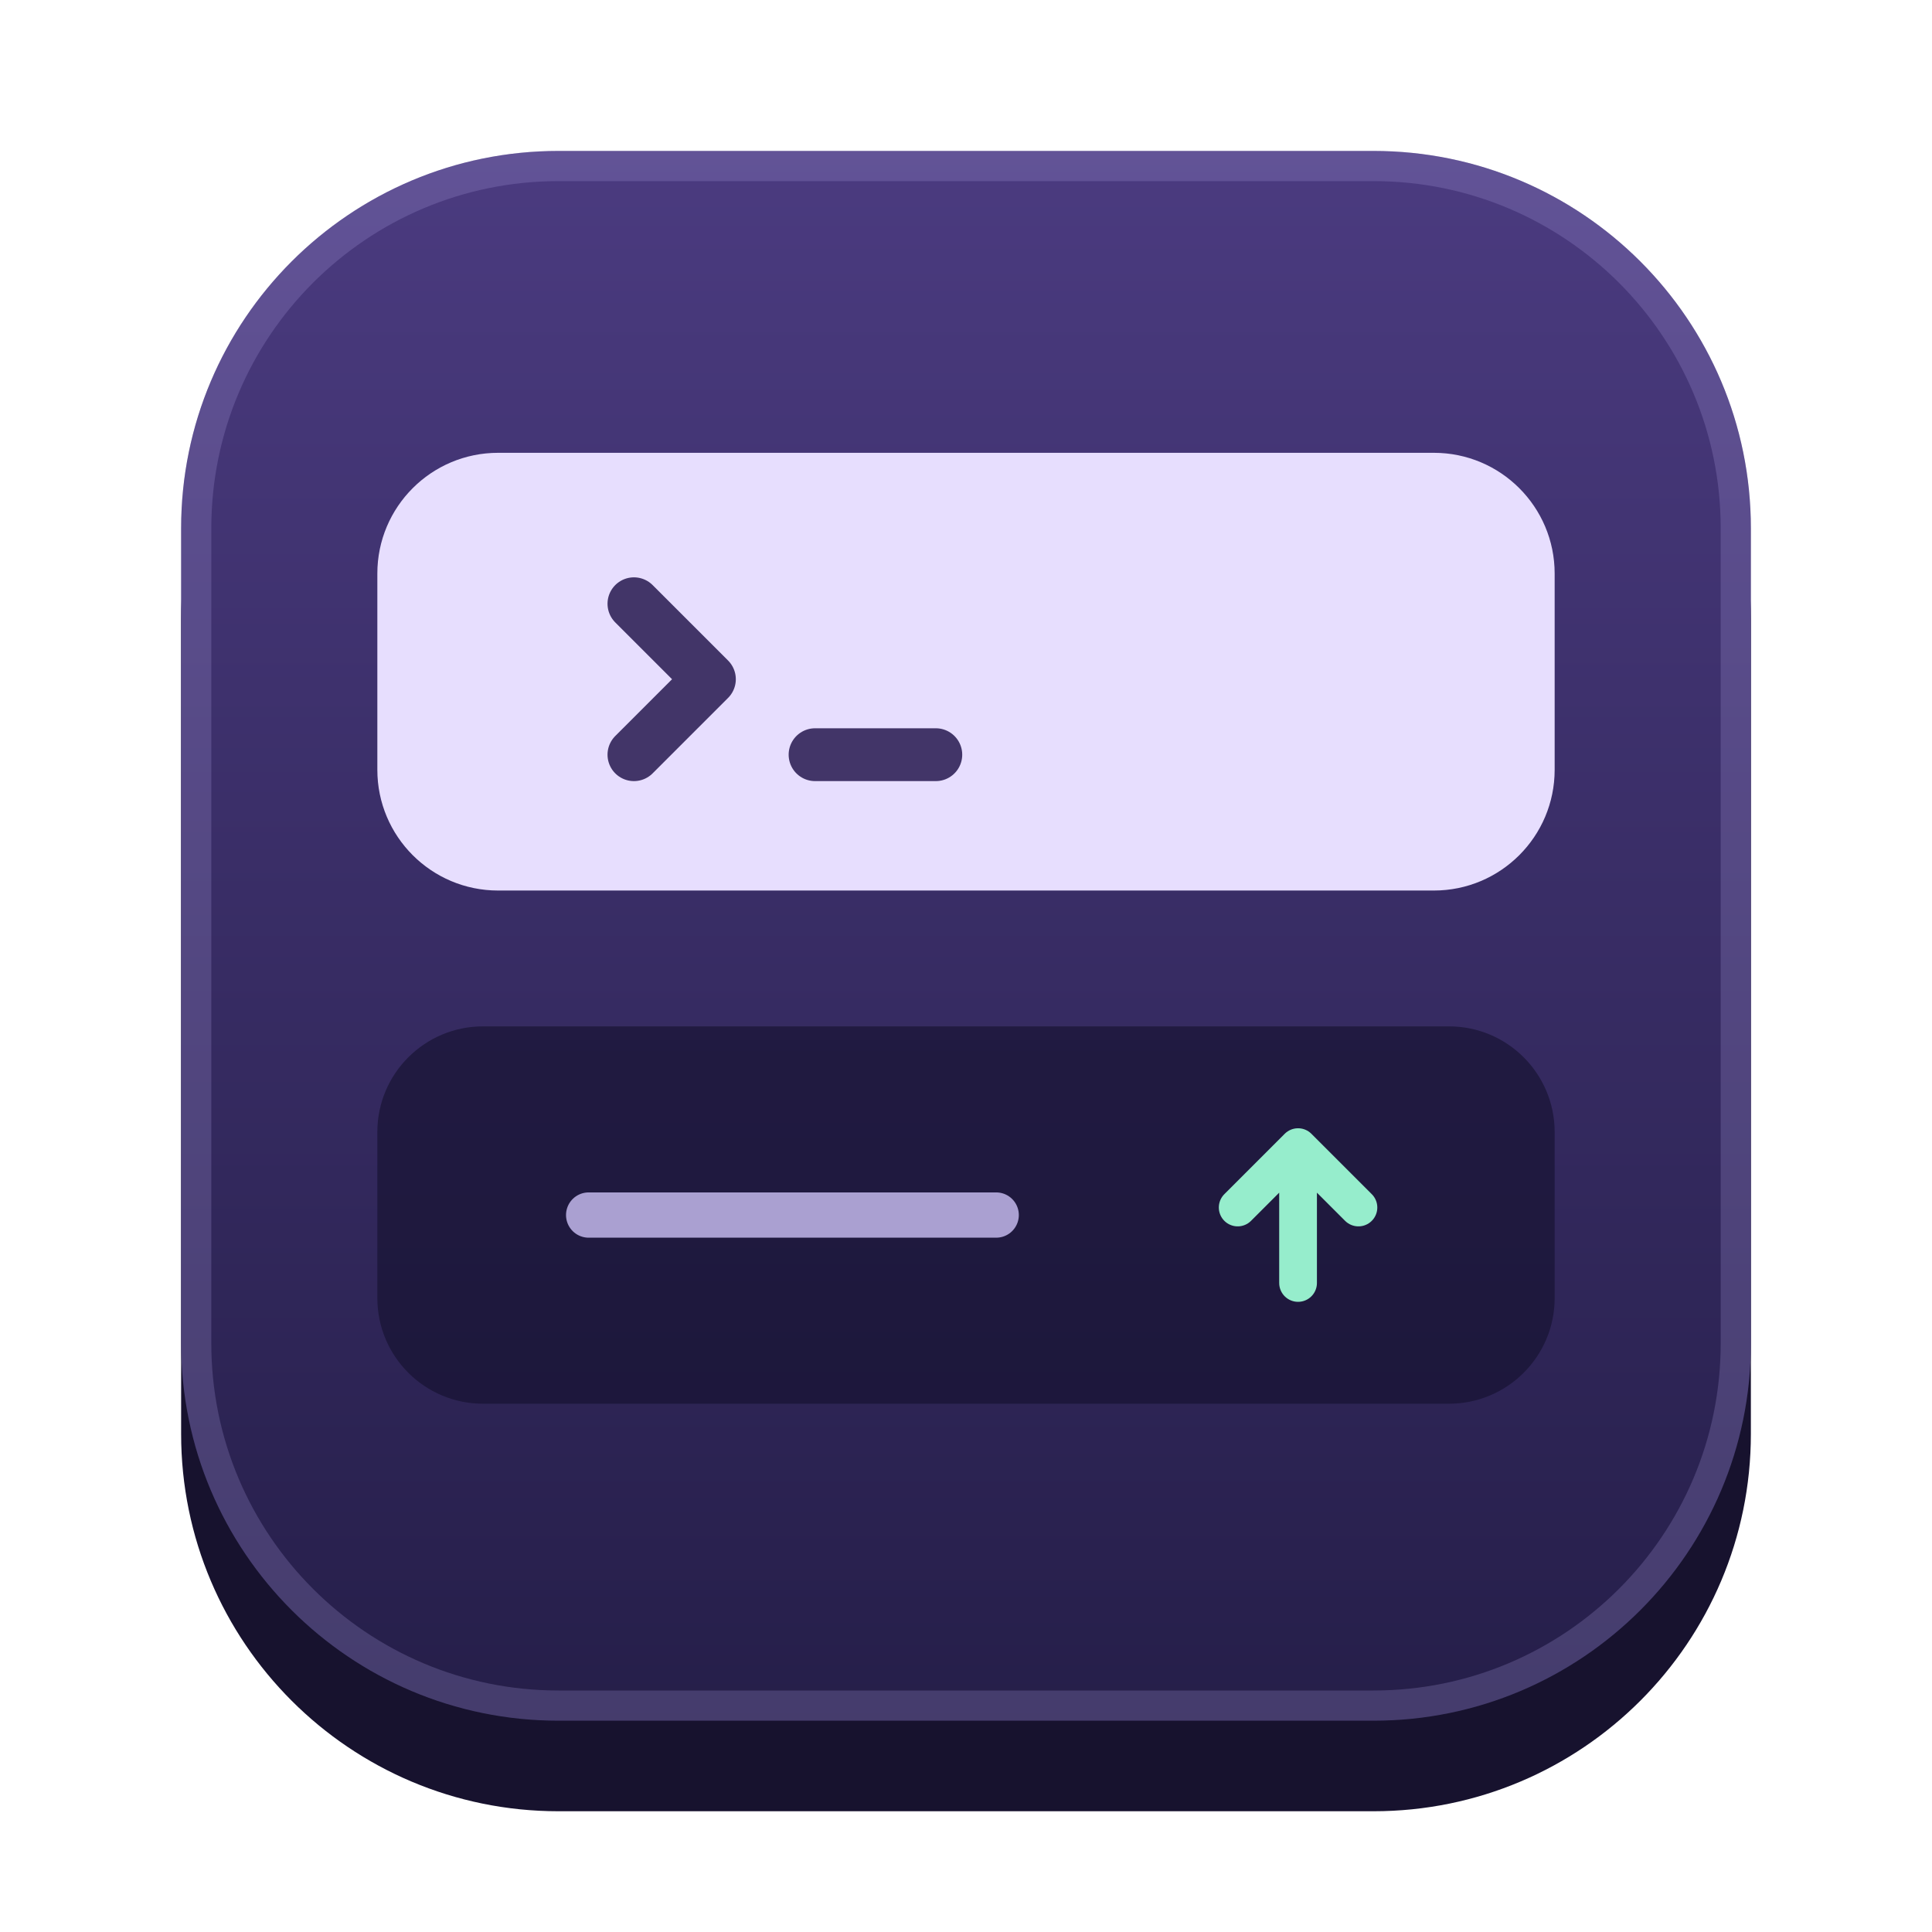
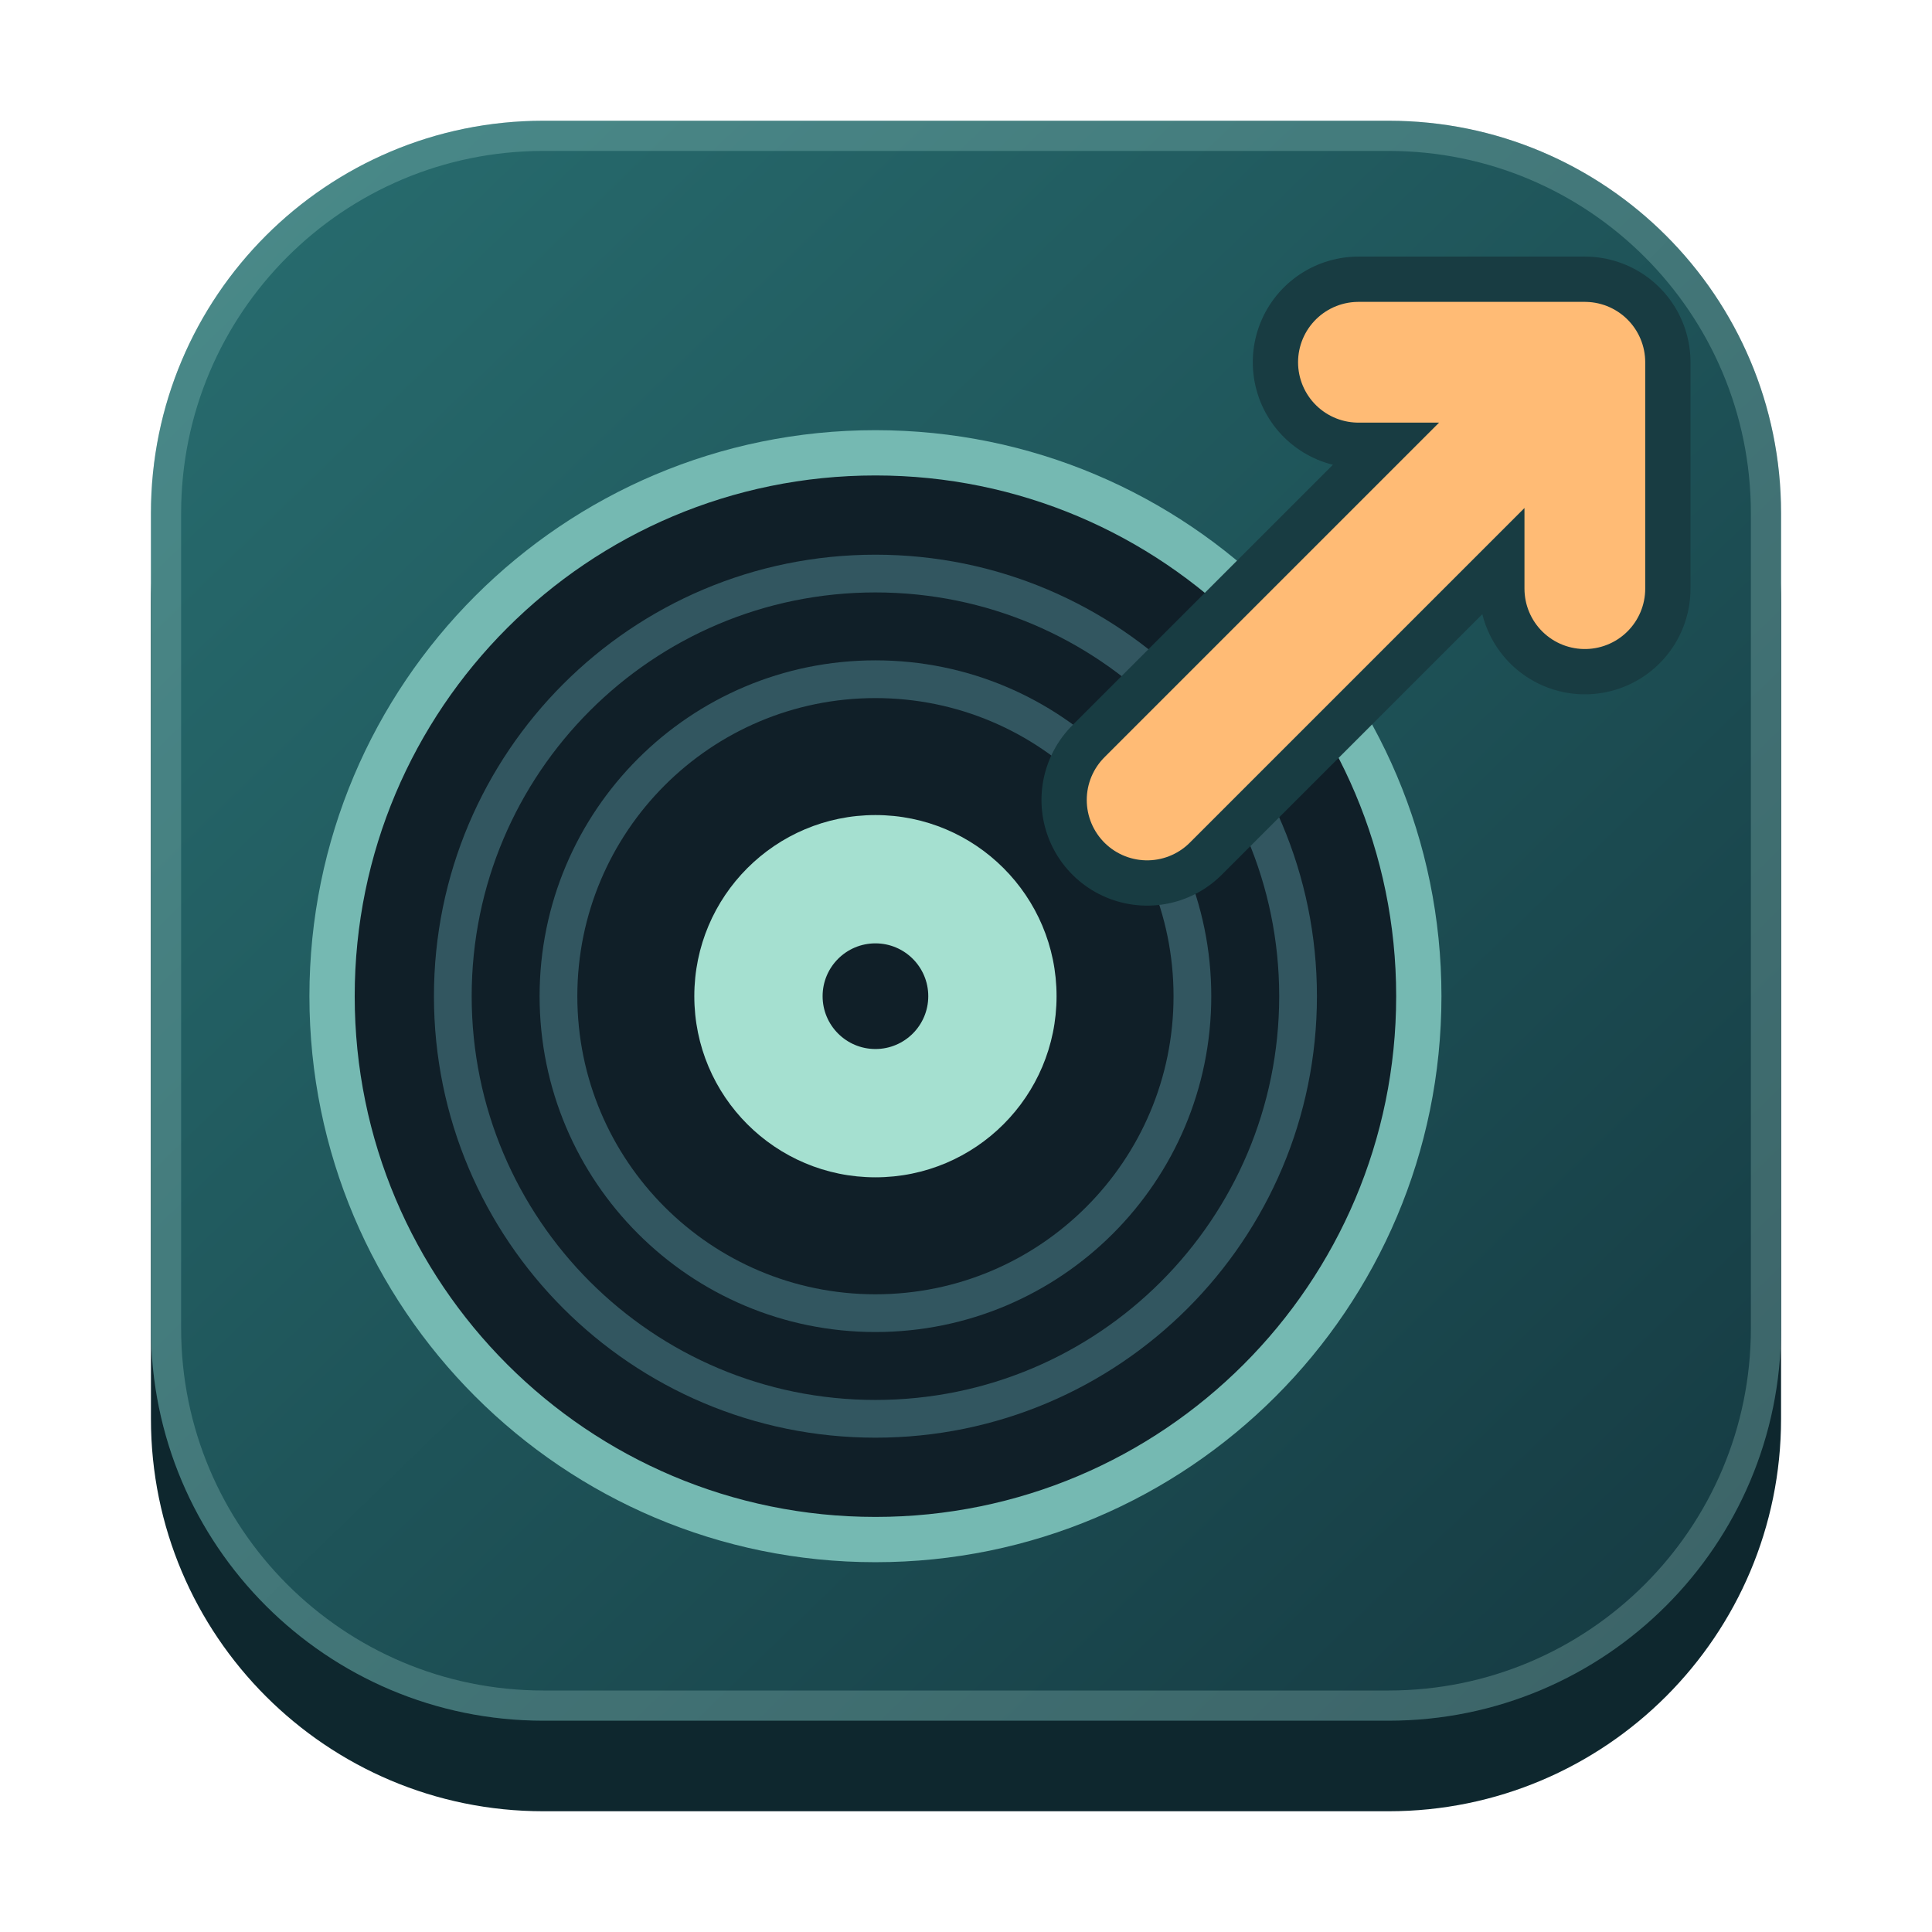
<svg xmlns="http://www.w3.org/2000/svg" width="128" height="128" viewBox="0 0 128 128">
  <defs>
-     <linearGradient id="tile" x2="0" y2="1" gradientUnits="objectBoundingBox">
-       <stop stop-color="#4b3b80" />
-       <stop offset="1" stop-color="#251e49" />
+     <linearGradient id="tile" x1="0" y1="0" x2="1" y2="1">
+       <stop stop-color="#286e70" />
+       <stop offset="1" stop-color="#153941" />
    </linearGradient>
  </defs>
-   <rect x="12" y="16" width="104" height="104" rx="25" fill="#17122e" />
-   <rect x="12" y="10" width="104" height="104" rx="25" fill="url(#tile)" />
-   <rect x="13" y="11" width="102" height="102" rx="24" fill="none" stroke="#b0a1e5" stroke-opacity=".23" stroke-width="2" />
-   <rect x="25" y="30" width="78" height="29" rx="8" fill="#e7defe" />
-   <path d="m42 40 5 5-5 5m12 0h8" fill="none" stroke="#423568" stroke-linecap="round" stroke-linejoin="round" stroke-width="3.5" />
-   <rect x="25" y="68" width="78" height="25" rx="7" fill="#130f2c" fill-opacity=".6" />
-   <path d="M39 80.5h27" stroke="#aaa0d1" stroke-linecap="round" stroke-width="3" />
-   <path d="M86 85v-9m-4 4 4-4 4 4" fill="none" stroke="#96edcc" stroke-linecap="round" stroke-linejoin="round" stroke-width="2.5" />
+   <rect x="10" y="14" width="108" height="106" rx="26" fill="#0e272e" />
+   <rect x="10" y="8" width="108" height="106" rx="26" fill="url(#tile)" />
+   <rect x="11" y="9" width="106" height="104" rx="25" fill="none" stroke="#bcece2" stroke-opacity=".23" stroke-width="2" />
+   <circle cx="58" cy="66" r="36" fill="#101f28" stroke="#75b9b2" stroke-width="3" />
+   <circle cx="58" cy="66" r="28" fill="none" stroke="#325660" stroke-width="2.5" />
+   <circle cx="58" cy="66" r="21" fill="none" stroke="#325660" stroke-width="2.5" />
+   <circle cx="58" cy="66" r="12" fill="#a5e0d0" />
+   <circle cx="58" cy="66" r="3.5" fill="#101f28" />
+   <path d="m76 53 29-29m-15 0h15v15" fill="none" stroke="#183c42" stroke-width="14" stroke-linecap="round" stroke-linejoin="round" />
+   <path d="m76 53 29-29m-15 0h15v15" fill="none" stroke="#ffbb75" stroke-width="8" stroke-linecap="round" stroke-linejoin="round" />
</svg>
